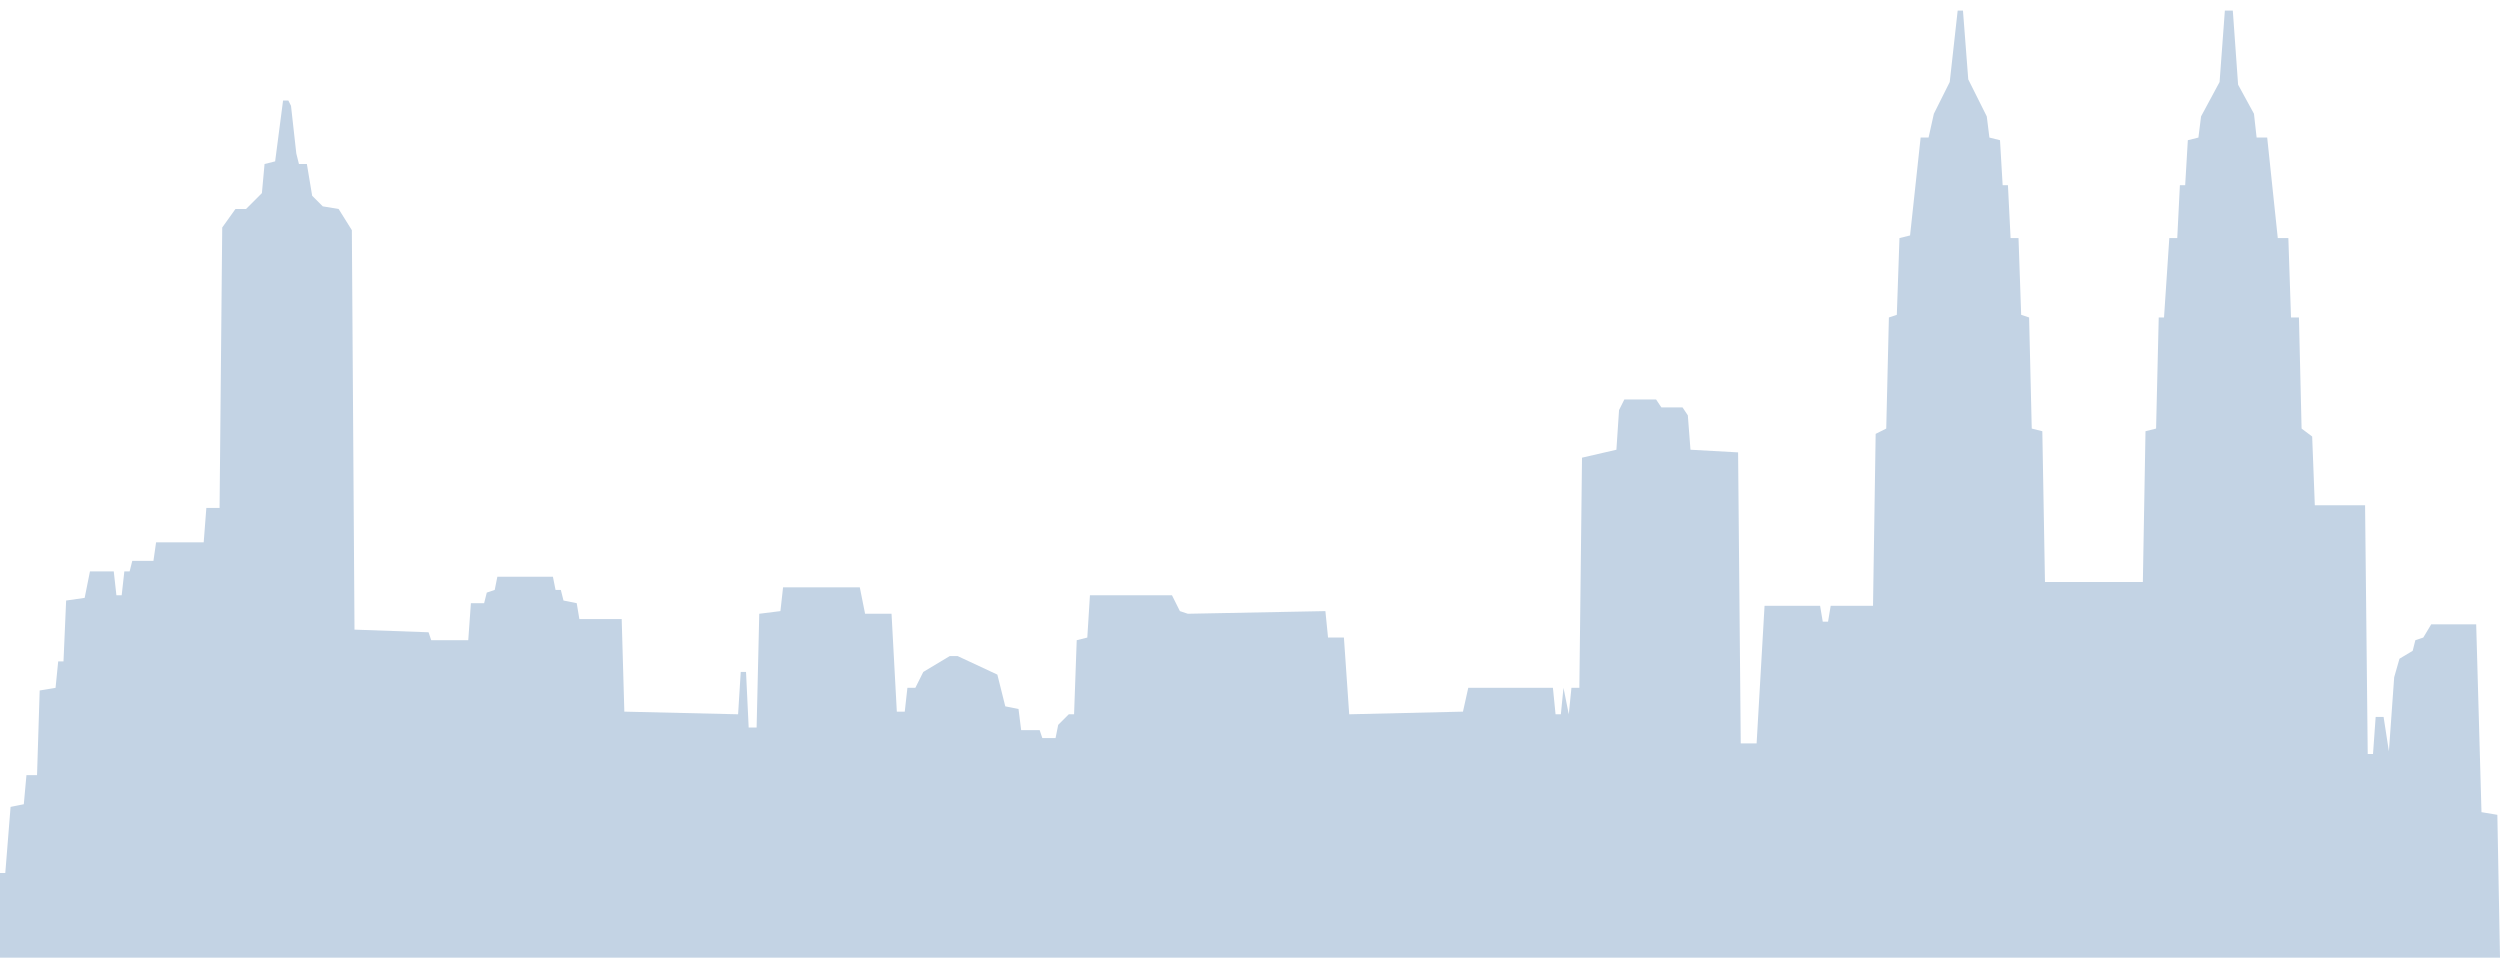
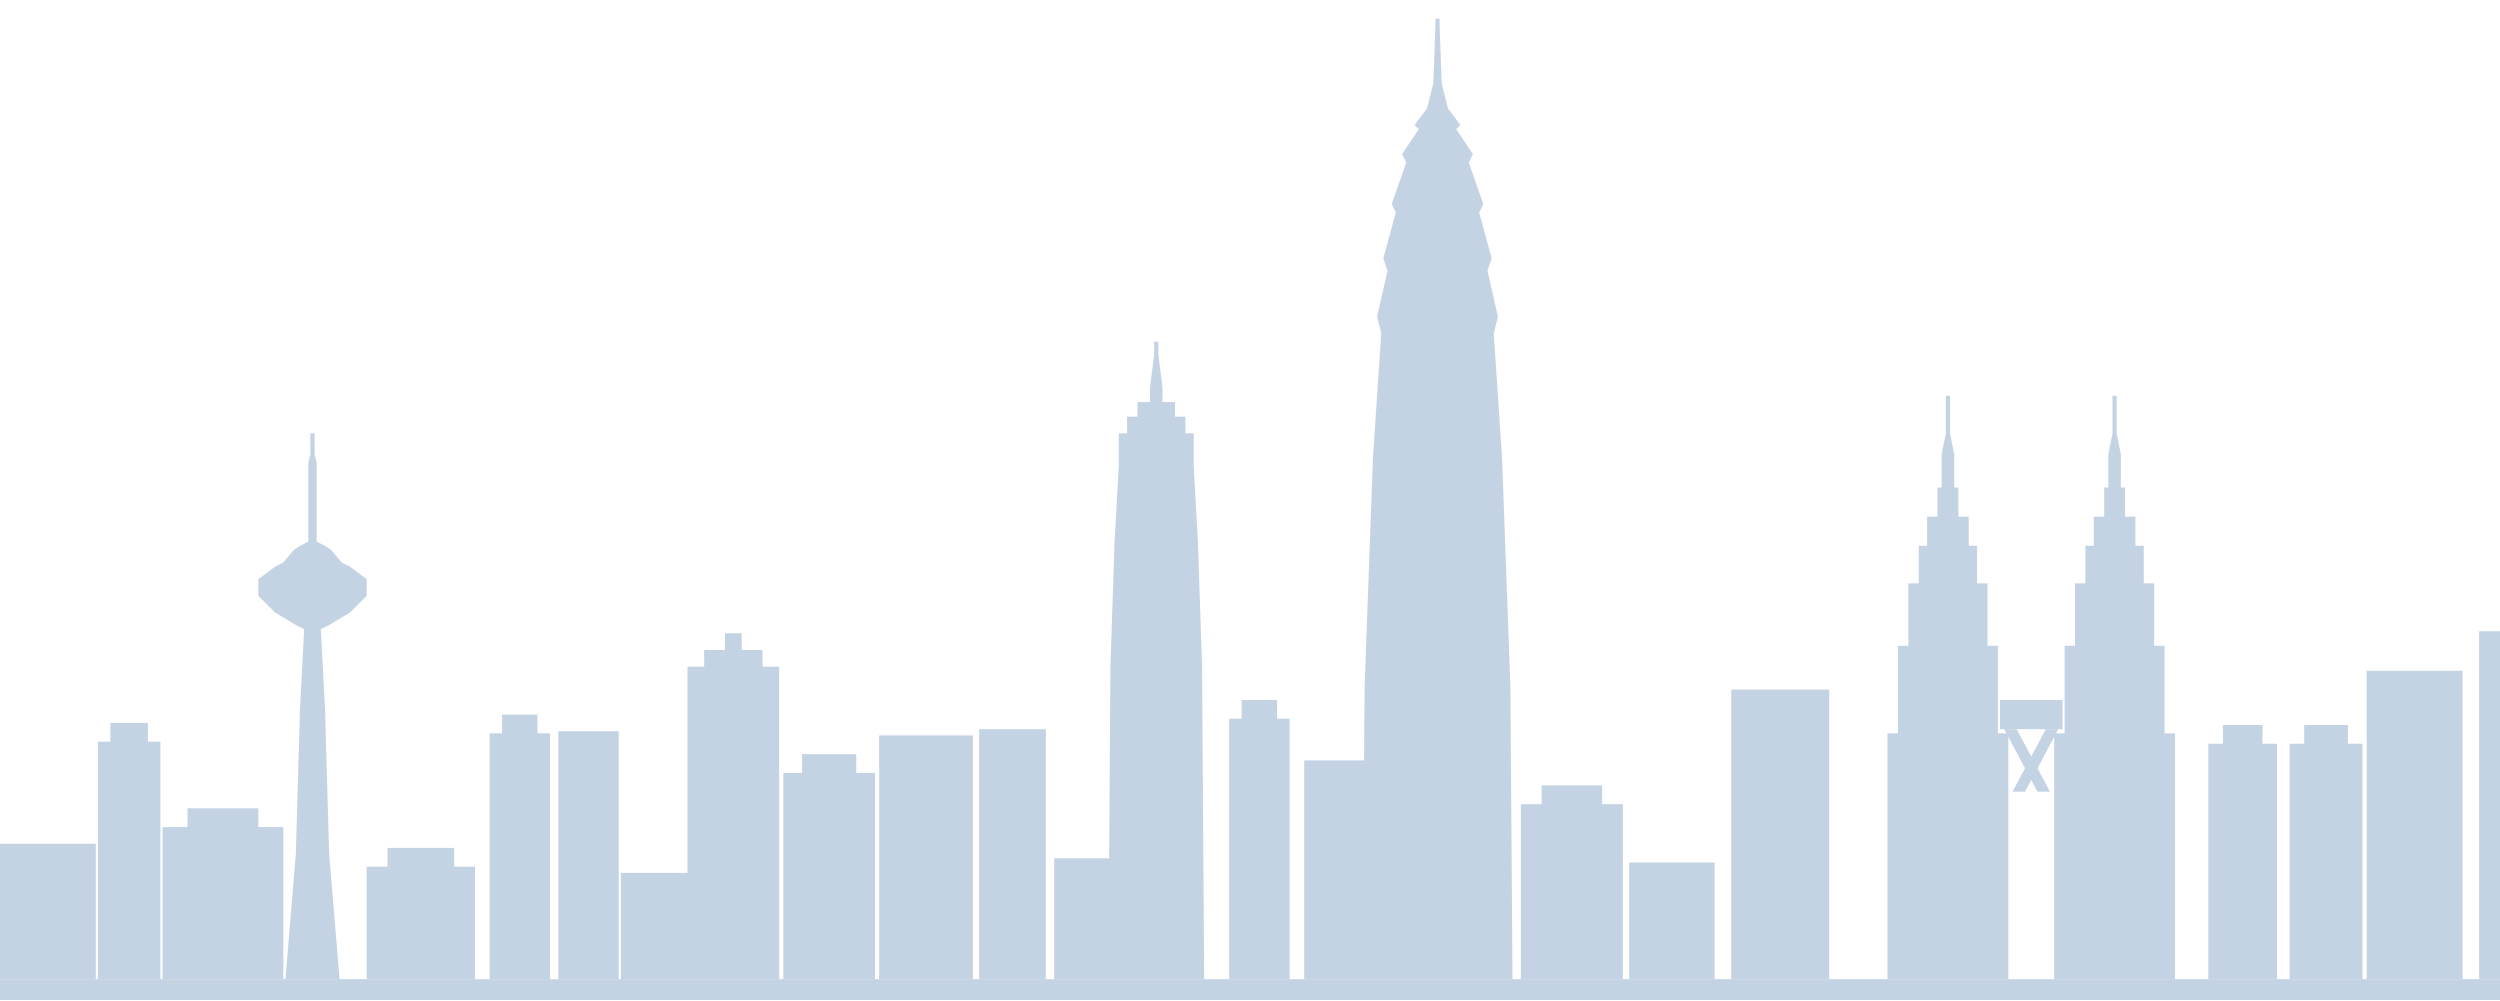
- <svg xmlns="http://www.w3.org/2000/svg" viewBox="0 0 945 366" preserveAspectRatio="xMidYMax meet">
-   <polygon points="0,362 0,330 2,330 4,305 9,304 10,293 14,293 15,261 21,260 22,250 24,250 25,227 32,226 34,216 43,216 44,225 46,225 47,216 49,216 50,212 58,212 59,205 77,205 78,192 83,192 84,86 89,79 93,79 99,73 100,62 104,61 107,38 109,38 110,40 112,58 113,62 116,62 118,74 122,78 128,79 133,87 134,238 162,239 163,242 177,242 178,228 183,228 184,224 187,223 188,218 209,218 210,223 212,223 213,227 218,228 219,234 235,234 236,269 279,270 280,254 282,254 283,275 286,275 287,232 295,231 296,222 325,222 327,232 337,232 339,269 342,269 343,260 346,260 349,254 359,248 362,248 377,255 380,267 385,268 386,276 393,276 394,279 399,279 400,274 404,270 406,270 407,242 411,241 412,225 443,225 446,231 449,232 501,231 502,241 508,241 510,270 553,269 555,260 587,260 588,270 590,270 591,260 593,270 594,260 597,260 598,173 611,170 612,155 614,151 626,151 628,154 636,154 638,157 639,170 657,171 658,281 664,281 667,229 688,229 689,235 691,235 692,229 708,229 709,164 713,162 714,120 717,119 718,90 722,89 726,52 729,52 731,43 737,31 740,4 742,4 744,30 751,44 752,52 756,53 757,70 759,70 760,90 763,90 764,119 767,120 768,162 772,163 773,220 810,220 811,163 815,162 816,120 818,120 820,90 823,90 824,70 826,70 827,53 831,52 832,44 839,31 841,4 844,4 846,32 852,43 853,52 857,52 861,90 865,90 866,120 869,120 870,162 874,165 875,191 894,191 895,285 897,285 898,271 901,271 903,284 905,256 907,249 912,246 913,242 916,241 919,236 936,236 938,307 944,308 945,362" fill="#c3d3e4" />
+ <svg xmlns="http://www.w3.org/2000/svg" viewBox="0 0 1200 480" preserveAspectRatio="xMidYMax meet">
+   <g fill="#c3d3e4">
+     <polygon points="726,470 725,330 721,220 717,160 719,152 714,130 716,124 710,102 712,98 705,78 707,74 699,62 701,60 695,52 692,40 691,12 691,9 689,9 689,12 688,40 685,52 679,60 681,62 673,74 675,78 668,98 670,102 664,124 666,130 661,152 663,160 659,220 655,330 654,470" />
+     <polygon points="578,470 577,320 575,260 573,224 573,208 569,208 569,200 564,200 564,193 558,193 558,186 556,170 556,164 554,164 554,170 552,186 552,193 546,193 546,200 541,200 541,208 537,208 537,224 535,260 533,320 532,470" />
+     <polygon points="163,470 158,410 156,340 154,302 158,300 168,294 176,286 176,278 168,272 164,270 159,264 156,262 152,260 152,222 151,218 151,208 149,208 149,218 148,222 148,260 144,262 141,264 136,270 132,272 124,278 124,286 132,294 142,300 146,302 144,340 142,410 137,470" />
+     <polygon points="964,470 964,352 959,352 959,310 954,310 954,280 949,280 949,262 945,262 945,248 940,248 940,234 938,234 938,218 936,208 936,190 934,190 934,208 932,218 932,234 930,234 930,248 925,248 925,262 921,262 921,280 916,280 916,310 911,310 911,352 906,352 906,470" />
+     <polygon points="1044,470 1044,352 1039,352 1039,310 1034,310 1034,280 1029,280 1029,262 1025,262 1025,248 1020,248 1020,234 1018,234 1018,218 1016,208 1016,190 1014,190 1014,208 1012,218 1012,234 1010,234 1010,248 1005,248 1005,262 1001,262 1001,280 996,280 996,310 991,310 991,352 986,352 986,470" />
+     <polygon points="960,336 990,336 990,350 960,350" />
+     <polygon points="962,350 968,350 984,380 978,380" />
+     <polygon points="988,350 982,350 966,380 972,380" />
+     <polygon points="330,470 330,320 338,320 338,312 348,312 348,304 356,304 356,312 366,312 366,320 374,320 374,470" />
+     <polygon points="0,470 0,405 46,405 46,470" />
+     <polygon points="47,470 47,356 53,356 53,347 71,347 71,356 77,356 77,470" />
+     <polygon points="78,470 78,397 90,397 90,388 124,388 124,397 136,397 136,470" />
+     <polygon points="176,470 176,416 186,416 186,407 218,407 218,416 228,416 228,470" />
+     <polygon points="235,470 235,352 241,352 241,343 258,343 258,352 264,352 264,470" />
+     <polygon points="268,470 268,351 297,351 297,470" />
+     <polygon points="298,470 298,419 338,419 338,470" />
+     <polygon points="376,470 376,371 385,371 385,362 411,362 411,371 420,371 420,470" />
+     <polygon points="422,470 422,353 467,353 467,470" />
+     <polygon points="470,470 470,350 502,350 502,470" />
+     <polygon points="506,470 506,412 555,412 555,470" />
+     <polygon points="590,470 590,345 596,345 596,336 613,336 613,345 619,345 619,470" />
+     <polygon points="626,470 626,365 672,365 672,470" />
+     <polygon points="730,470 730,386 740,386 740,377 769,377 769,386 779,386 779,470" />
+     <polygon points="782,470 782,414 823,414 823,470" />
+     <polygon points="831,470 831,331 878,331 878,470" />
+     <polygon points="1060,470 1060,357 1067,357 1067,348 1086,348 1086,357 1093,357 1093,470" />
+     <polygon points="1099,470 1099,357 1106,357 1106,348 1127,348 1127,357 1134,357 1134,470" />
+     <polygon points="1136,470 1136,322 1182,322 1182,470" />
+     <polygon points="1190,470 1190,303 1201,303 1201,294 1234,294 1234,303 1245,303 1245,470" />
+     <rect x="0" y="470" width="1200" height="10" />
+   </g>
</svg>
